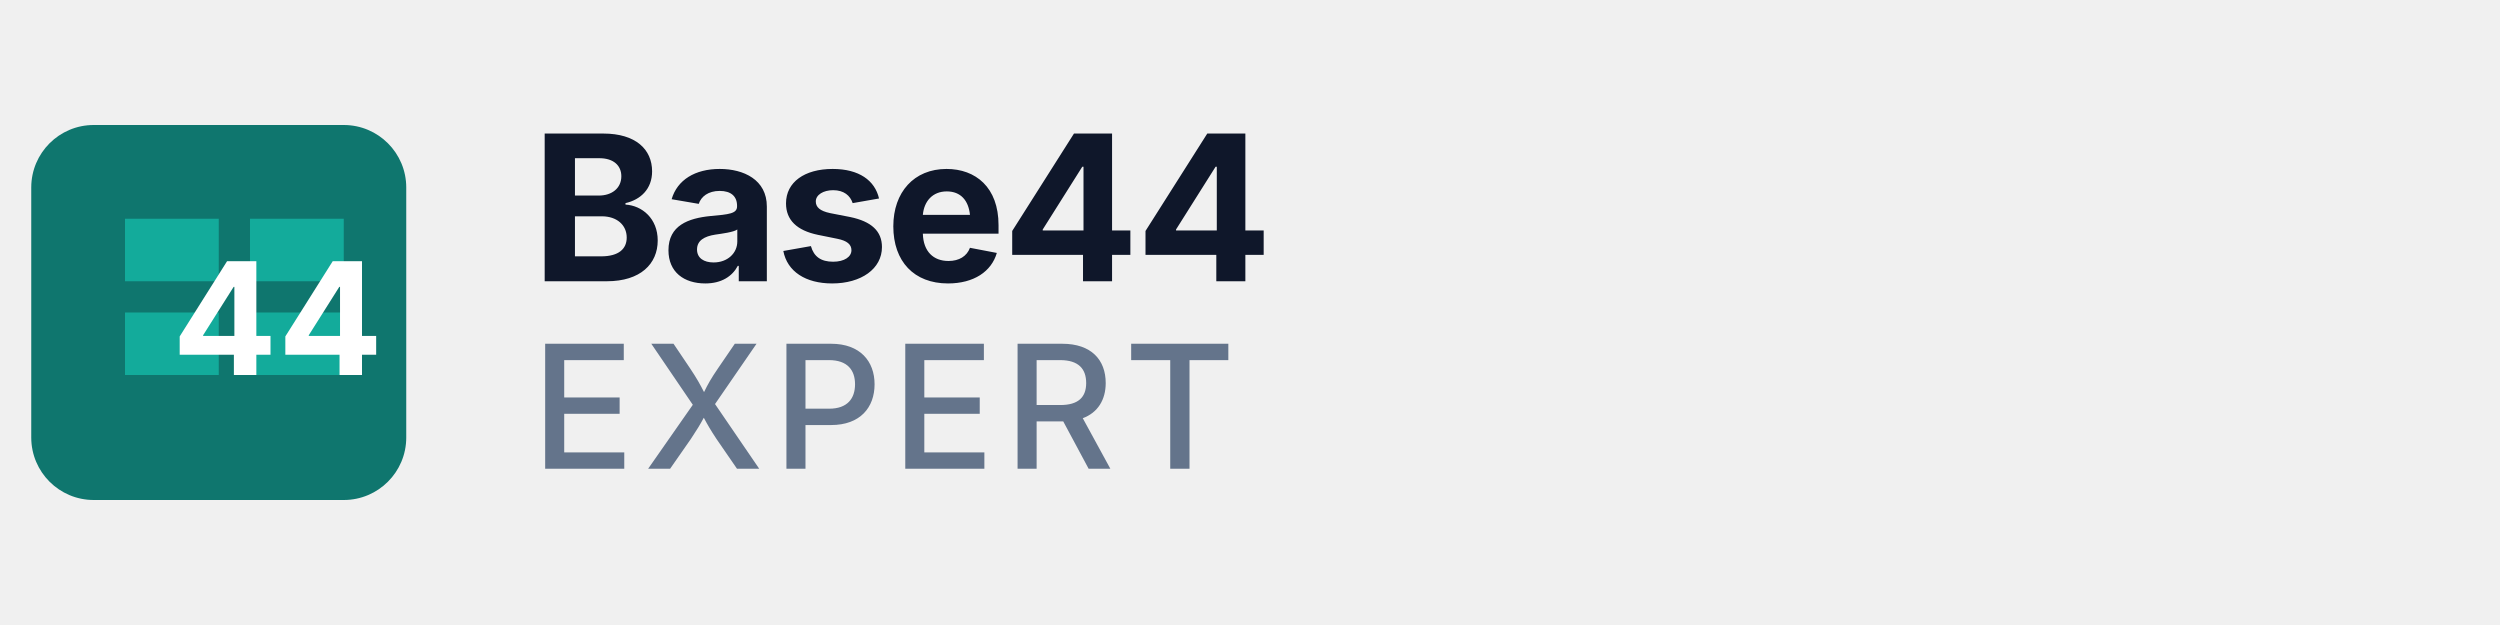
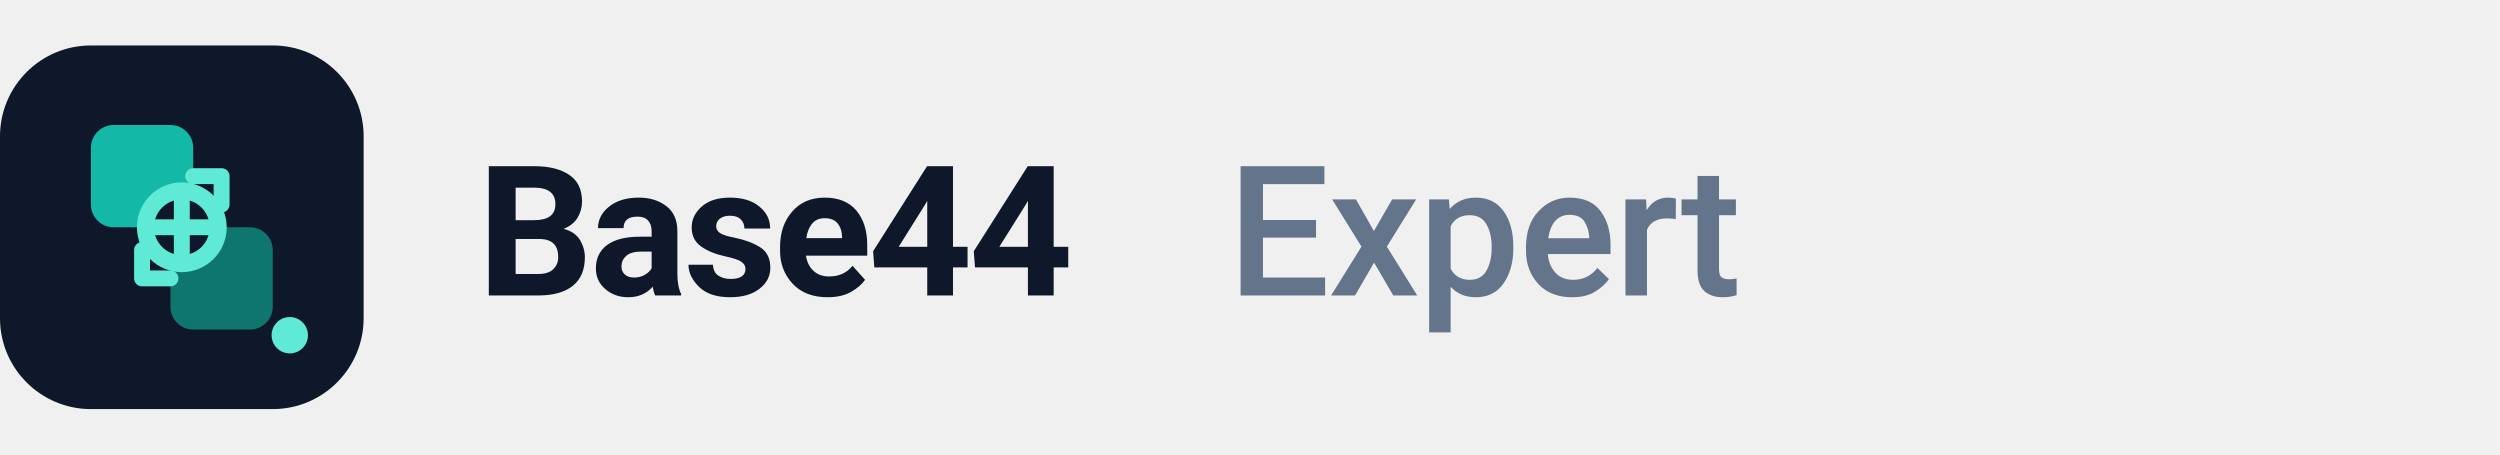
- <svg xmlns="http://www.w3.org/2000/svg" width="160" height="40" viewBox="0 0 160 40" fill="none">
-   <rect x="2" y="8" width="24" height="24" rx="4" fill="#0F766E" />
-   <path d="M8 14h6v4h-6v-4zm8 0h6v4h-6v-4zm-8 6h6v4h-6v-4zm8 0h6v4h-6v-4z" fill="#14B8A6" opacity="0.8" />
-   <text x="11" y="24" font-family="system-ui, -apple-system, sans-serif" font-size="10" font-weight="700" fill="white">44</text>
-   <text x="34" y="18" font-family="system-ui, -apple-system, sans-serif" font-size="13" font-weight="700" fill="#0F172A" letter-spacing="-0.02em">Base44</text>
-   <text x="34" y="30" font-family="system-ui, -apple-system, sans-serif" font-size="11" font-weight="500" fill="#64748B" letter-spacing="0.05em">EXPERT</text>
+ <svg xmlns="http://www.w3.org/2000/svg" width="220" height="40" viewBox="0 0 220 40" fill="none" role="img" aria-label="Base44 Expert">
+   <g transform="translate(0,4)">
+     <rect width="32" height="32" rx="8" fill="#0F172A" />
+     <rect x="15" y="16" width="9" height="9" rx="2" fill="#0F766E" />
+     <rect x="8" y="7" width="9" height="9" rx="2" fill="#14B8A6" />
+     <circle cx="16" cy="16" r="3.2" fill="#0F172A" stroke="#5EEAD4" stroke-width="1.5" />
+     <path d="M16 13.2v5.6M13.2 16h5.6" stroke="#5EEAD4" stroke-width="1.4" stroke-linecap="round" />
+     <path d="M17 11.5h2.5v2.5M15 20.5H12.5V18" stroke="#5EEAD4" stroke-width="1.4" stroke-linecap="round" stroke-linejoin="round" fill="none" />
+     <circle cx="25.5" cy="25.5" r="1.6" fill="#5EEAD4" />
+   </g>
+   <text x="42" y="26" font-family="ui-sans-serif, system-ui, -apple-system, Segoe UI, Roboto, Helvetica, Arial, sans-serif" font-size="16" font-weight="700" fill="#0F172A" letter-spacing="-0.02em">Base44</text>
+   <text x="108" y="26" font-family="ui-sans-serif, system-ui, -apple-system, Segoe UI, Roboto, Helvetica, Arial, sans-serif" font-size="16" font-weight="500" fill="#64748B" letter-spacing="-0.01em">Expert</text>
</svg>
